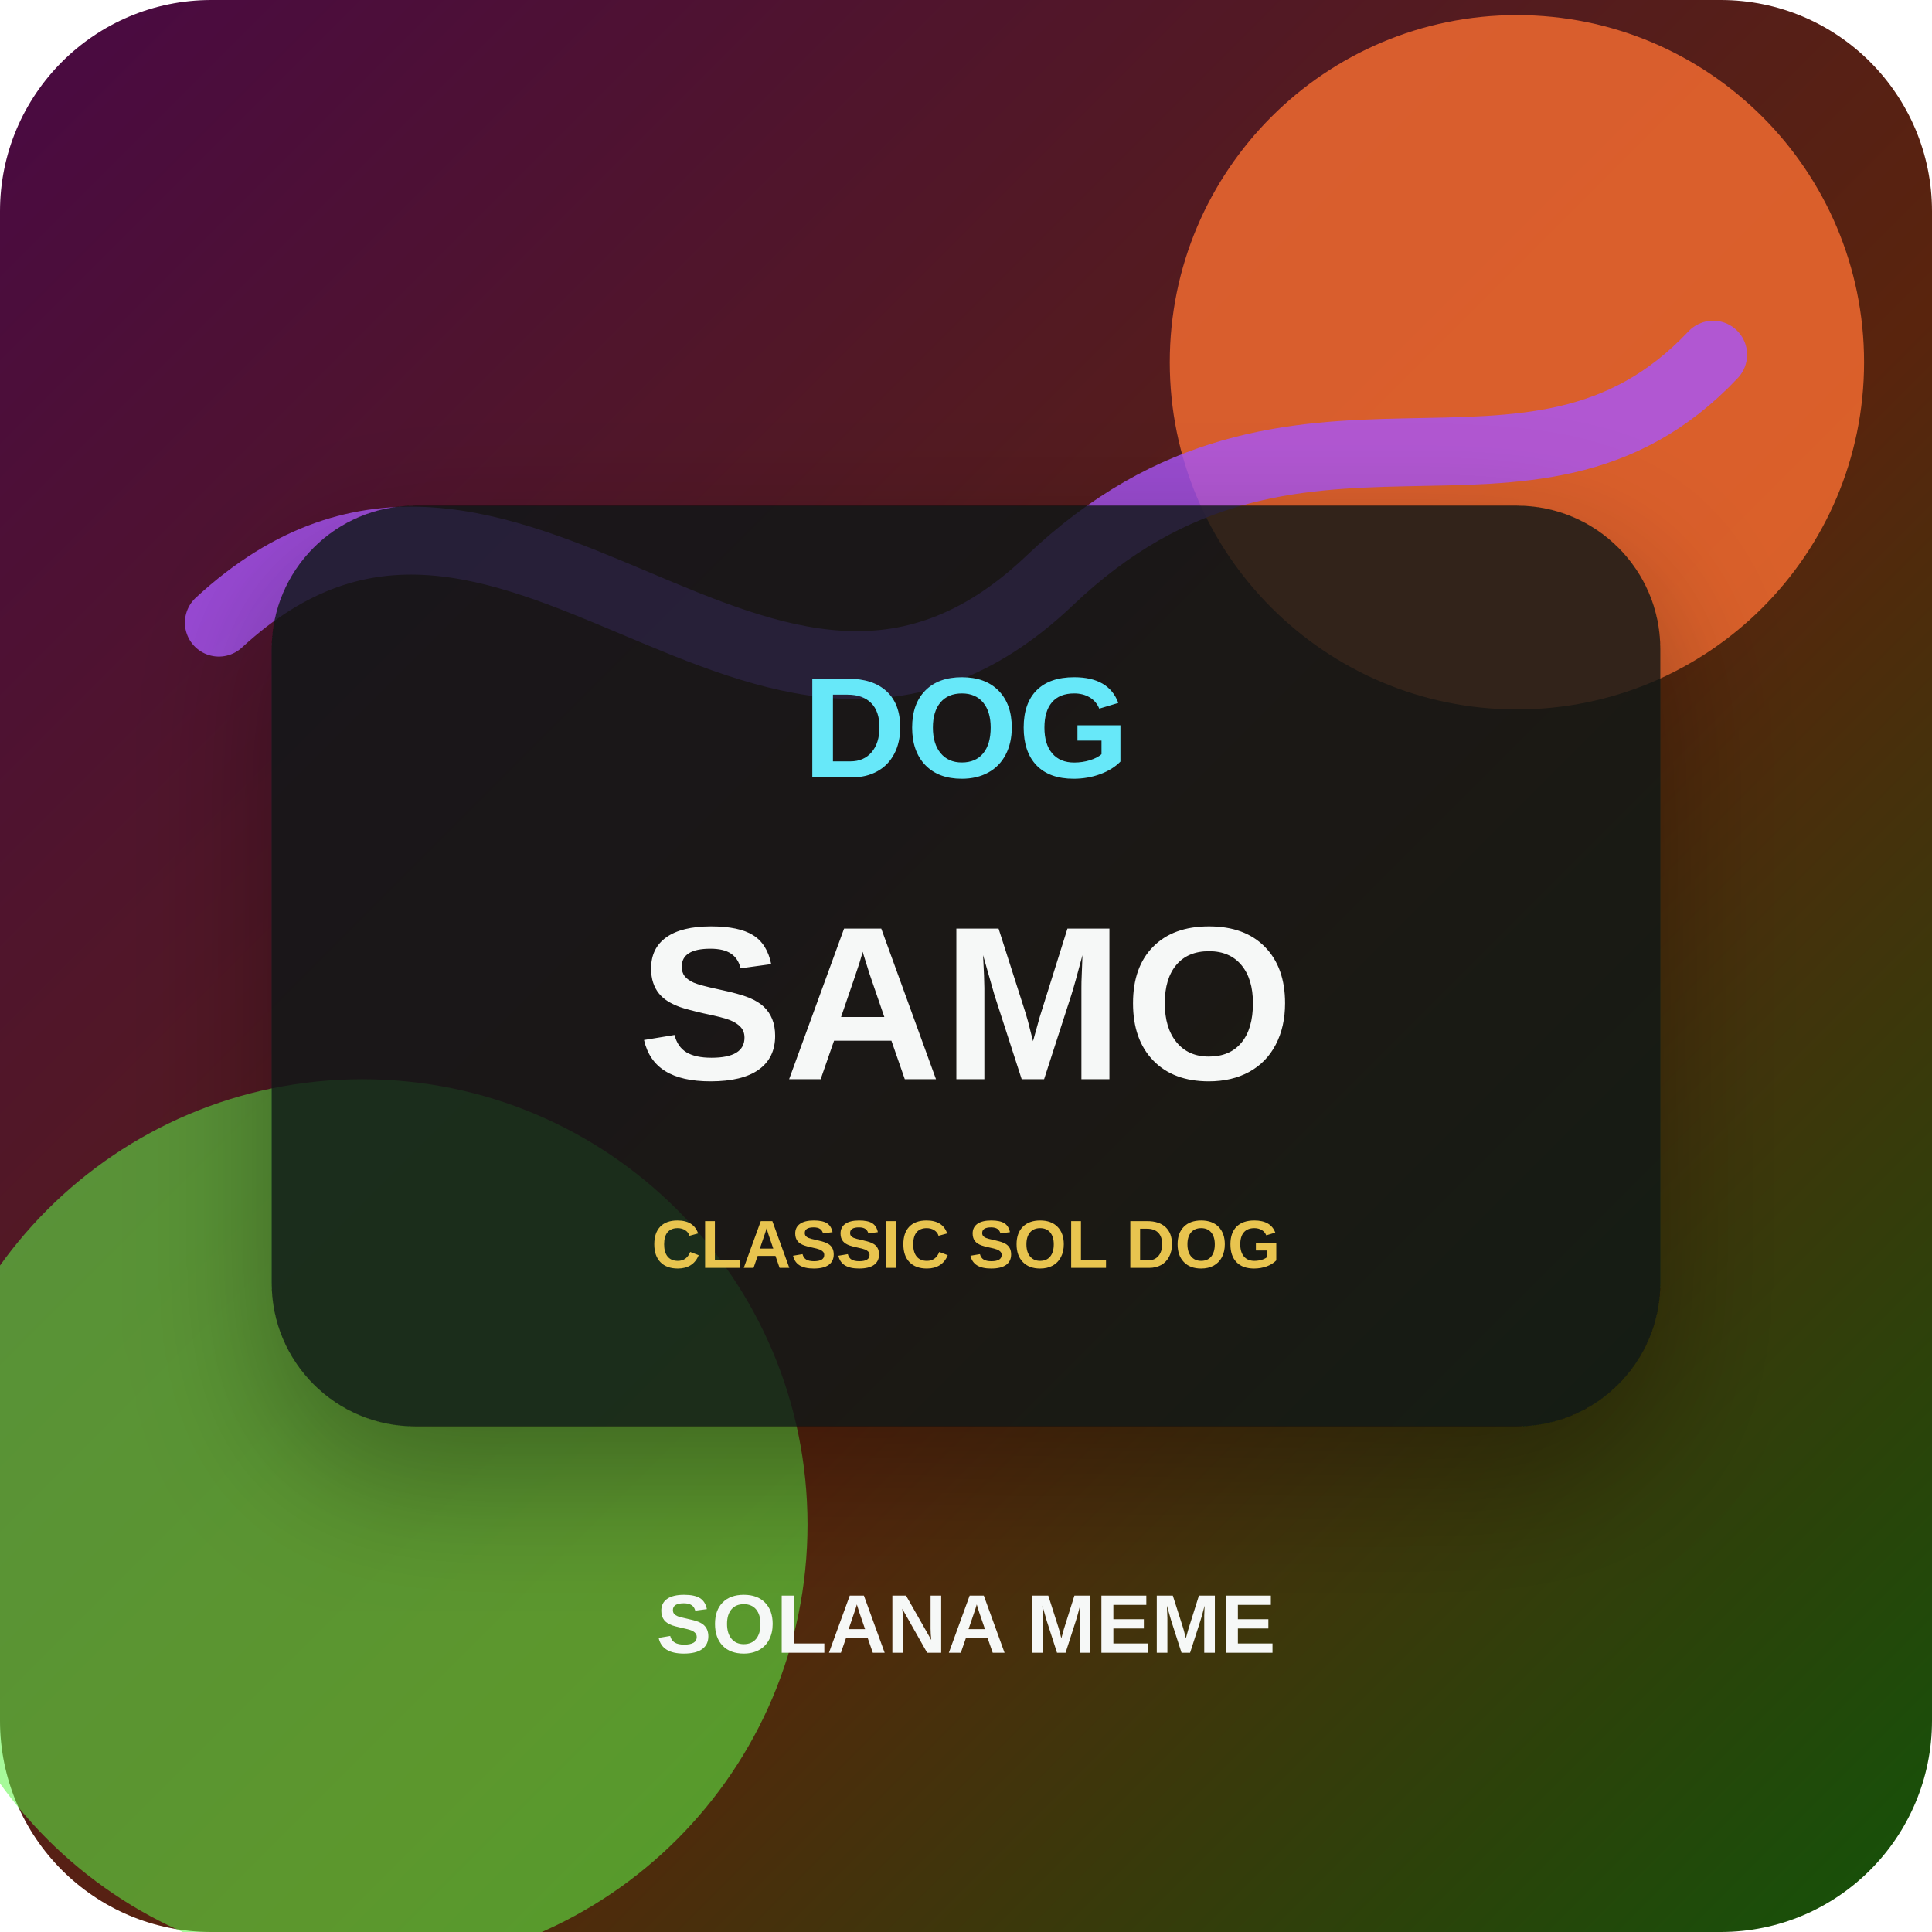
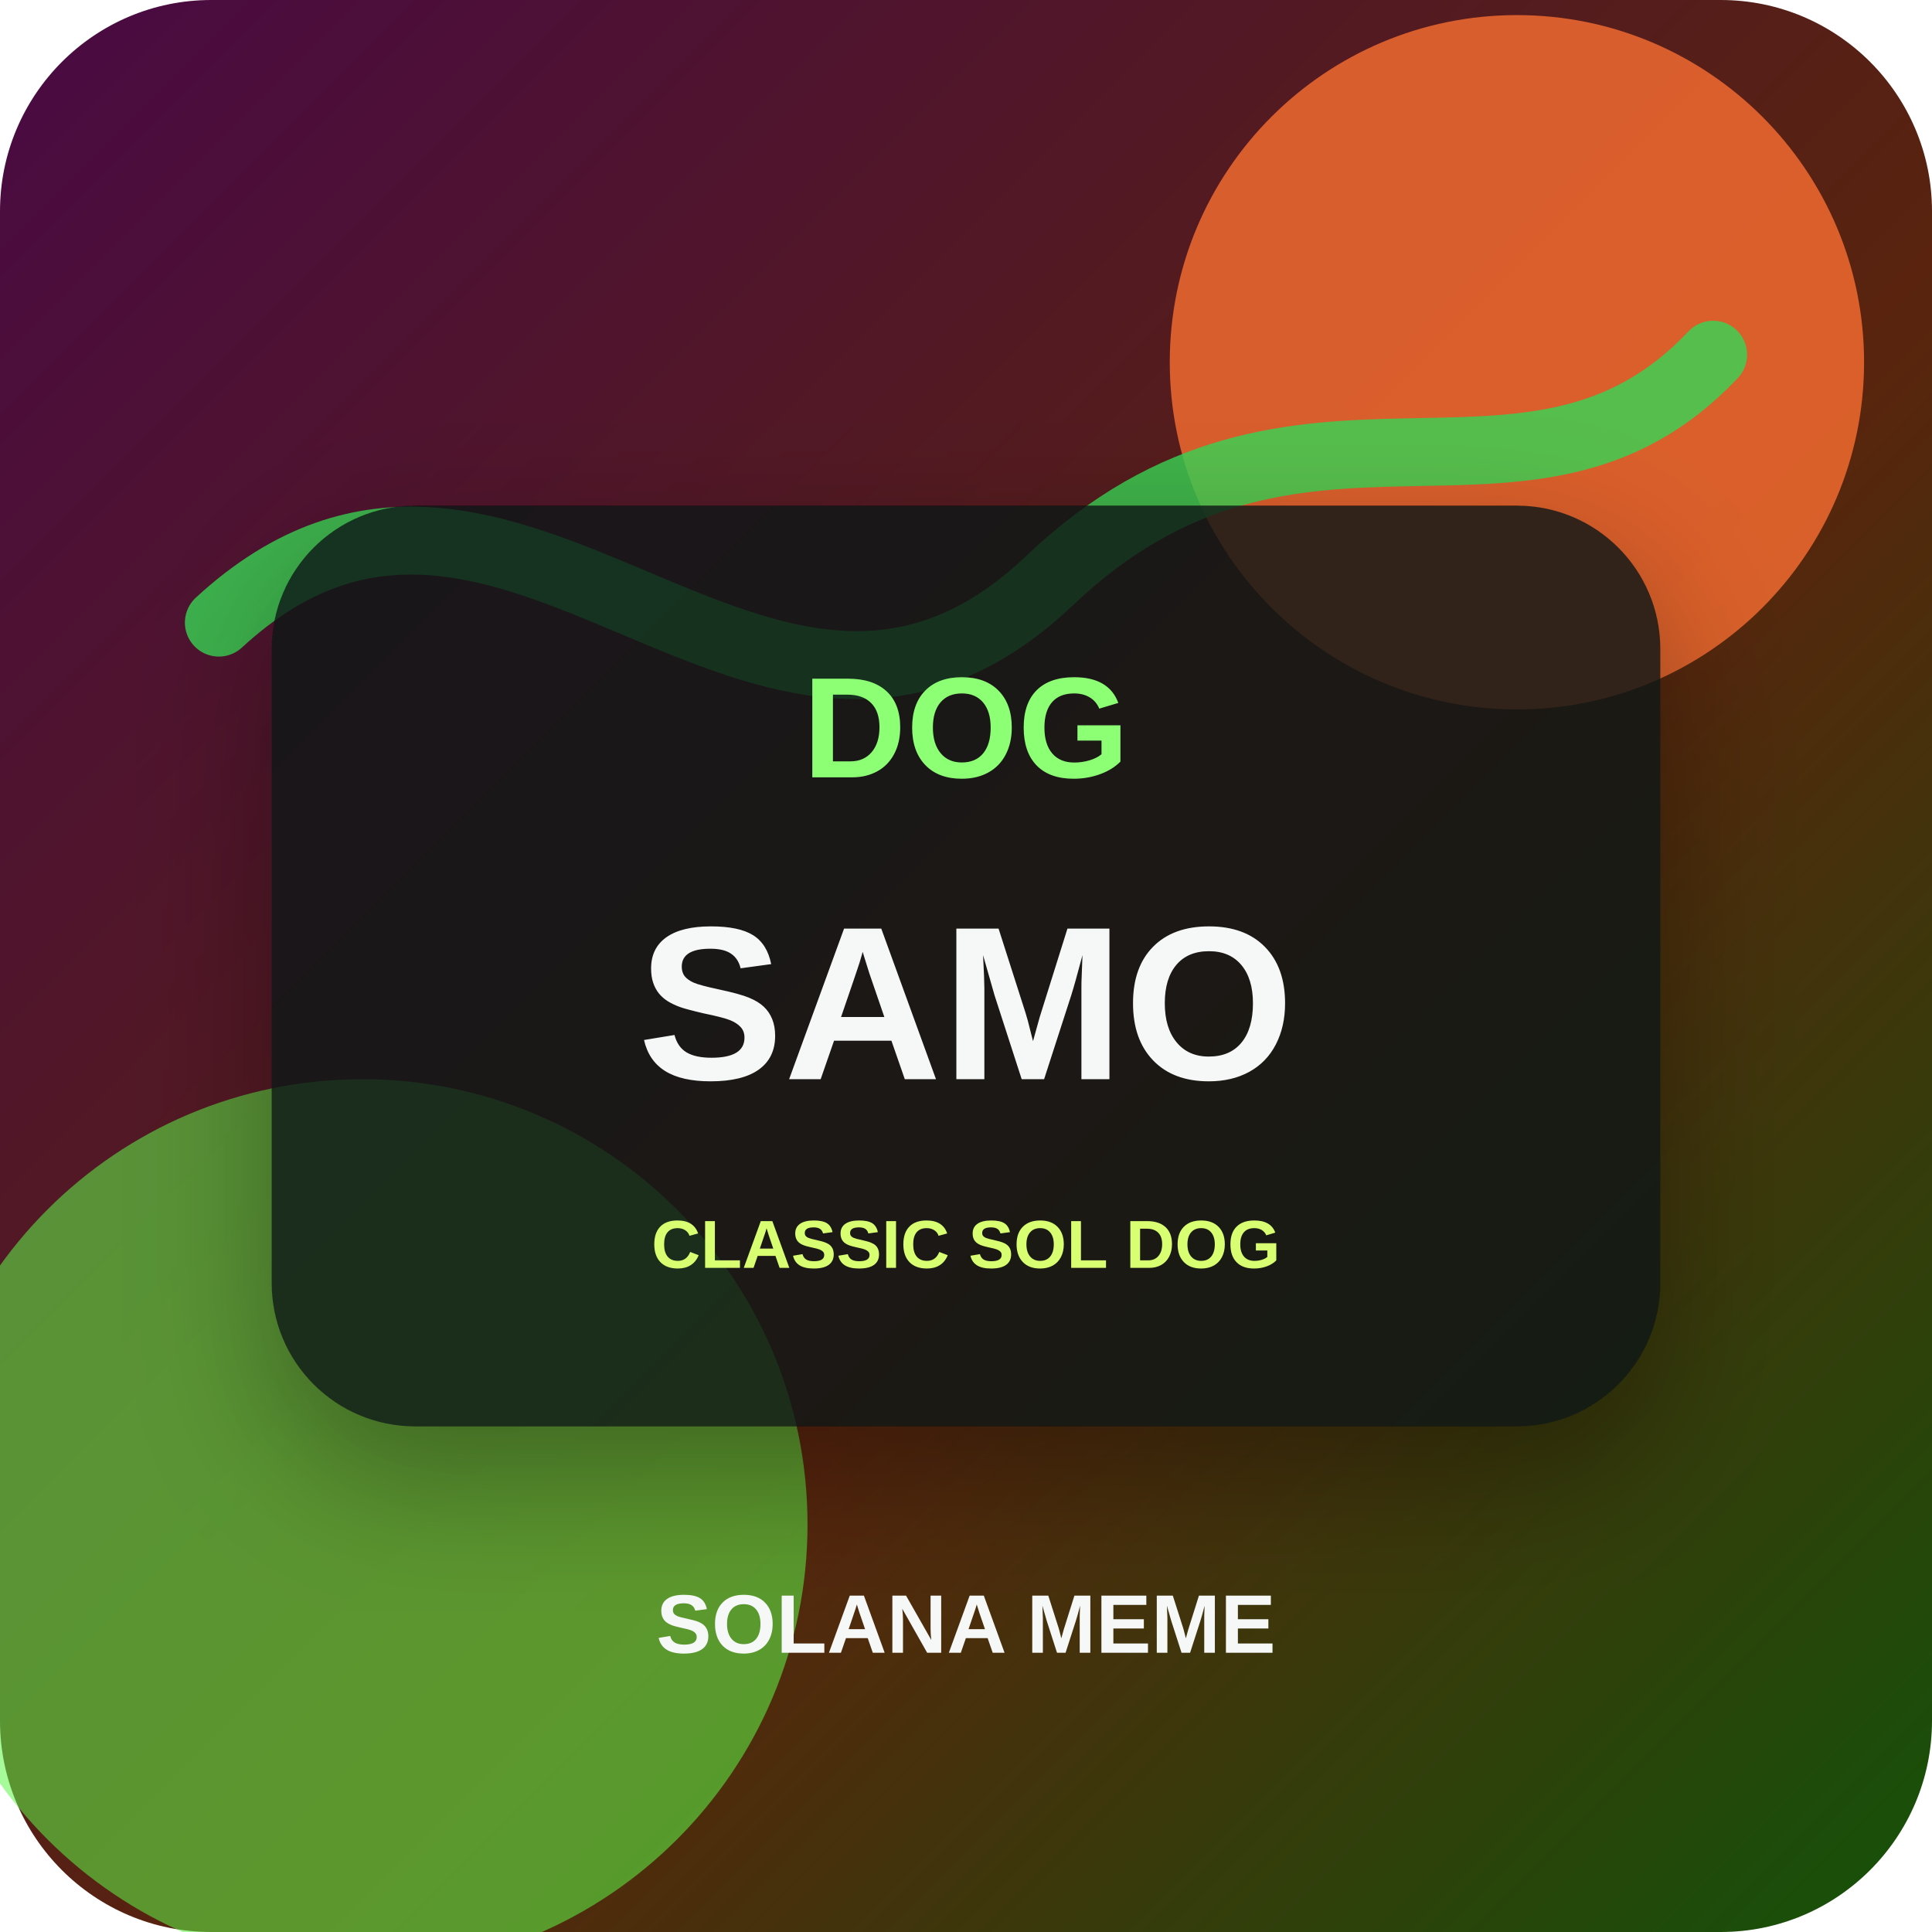
<svg xmlns="http://www.w3.org/2000/svg" viewBox="0 0 512 512" role="img" aria-label="Samoyedcoin token art">
  <defs>
    <linearGradient id="bg" x1="0" y1="0" x2="1" y2="1">
      <stop offset="0" stop-color="hsl(304 78% 16%)" />
      <stop offset="0.58" stop-color="hsl(18 74% 20%)" />
      <stop offset="1" stop-color="hsl(112 80% 18%)" />
    </linearGradient>
    <filter id="shadow" x="-20%" y="-20%" width="140%" height="140%">
      <feDropShadow dx="0" dy="14" stdDeviation="18" flood-color="#000" flood-opacity=".38" />
    </filter>
  </defs>
  <rect width="512" height="512" rx="56" fill="url(#bg)" />
  <circle cx="402" cy="96" r="92" fill="hsl(18 92% 58%)" opacity=".82" />
  <circle cx="96" cy="404" r="118" fill="hsl(112 90% 62%)" opacity=".55" />
-   <path d="M58 165 C135 94 202 226 278 154 C344 91 405 146 454 94" fill="none" stroke="#a855f7" stroke-width="18" stroke-linecap="round" opacity=".82" />
+   <path d="M58 165 C135 94 202 226 278 154 C344 91 405 146 454 94" fill="none" stroke="#39d353" stroke-width="18" stroke-linecap="round" opacity=".82" />
  <rect x="72" y="134" width="368" height="244" rx="38" fill="#0f1412" opacity=".82" filter="url(#shadow)" />
-   <text x="256" y="206" text-anchor="middle" font-family="Arial, Helvetica, sans-serif" font-size="38" font-weight="900" fill="#67e8f9">DOG</text>
+   <text x="256" y="206" text-anchor="middle" font-family="Arial, Helvetica, sans-serif" font-size="38" font-weight="900" fill="#8dff75">DOG</text>
  <text x="256" y="286" text-anchor="middle" font-family="Arial, Helvetica, sans-serif" font-size="58" font-weight="900" fill="#f6f8f7">SAMO</text>
-   <text x="256" y="336" text-anchor="middle" font-family="Arial, Helvetica, sans-serif" font-size="18" font-weight="800" fill="#e8c44f">CLASSIC SOL DOG</text>
+   <text x="256" y="336" text-anchor="middle" font-family="Arial, Helvetica, sans-serif" font-size="18" font-weight="800" fill="#d8ff72">CLASSIC SOL DOG</text>
  <text x="256" y="438" text-anchor="middle" font-family="Arial, Helvetica, sans-serif" font-size="22" font-weight="900" fill="#f6f8f7">SOLANA MEME</text>
</svg>
